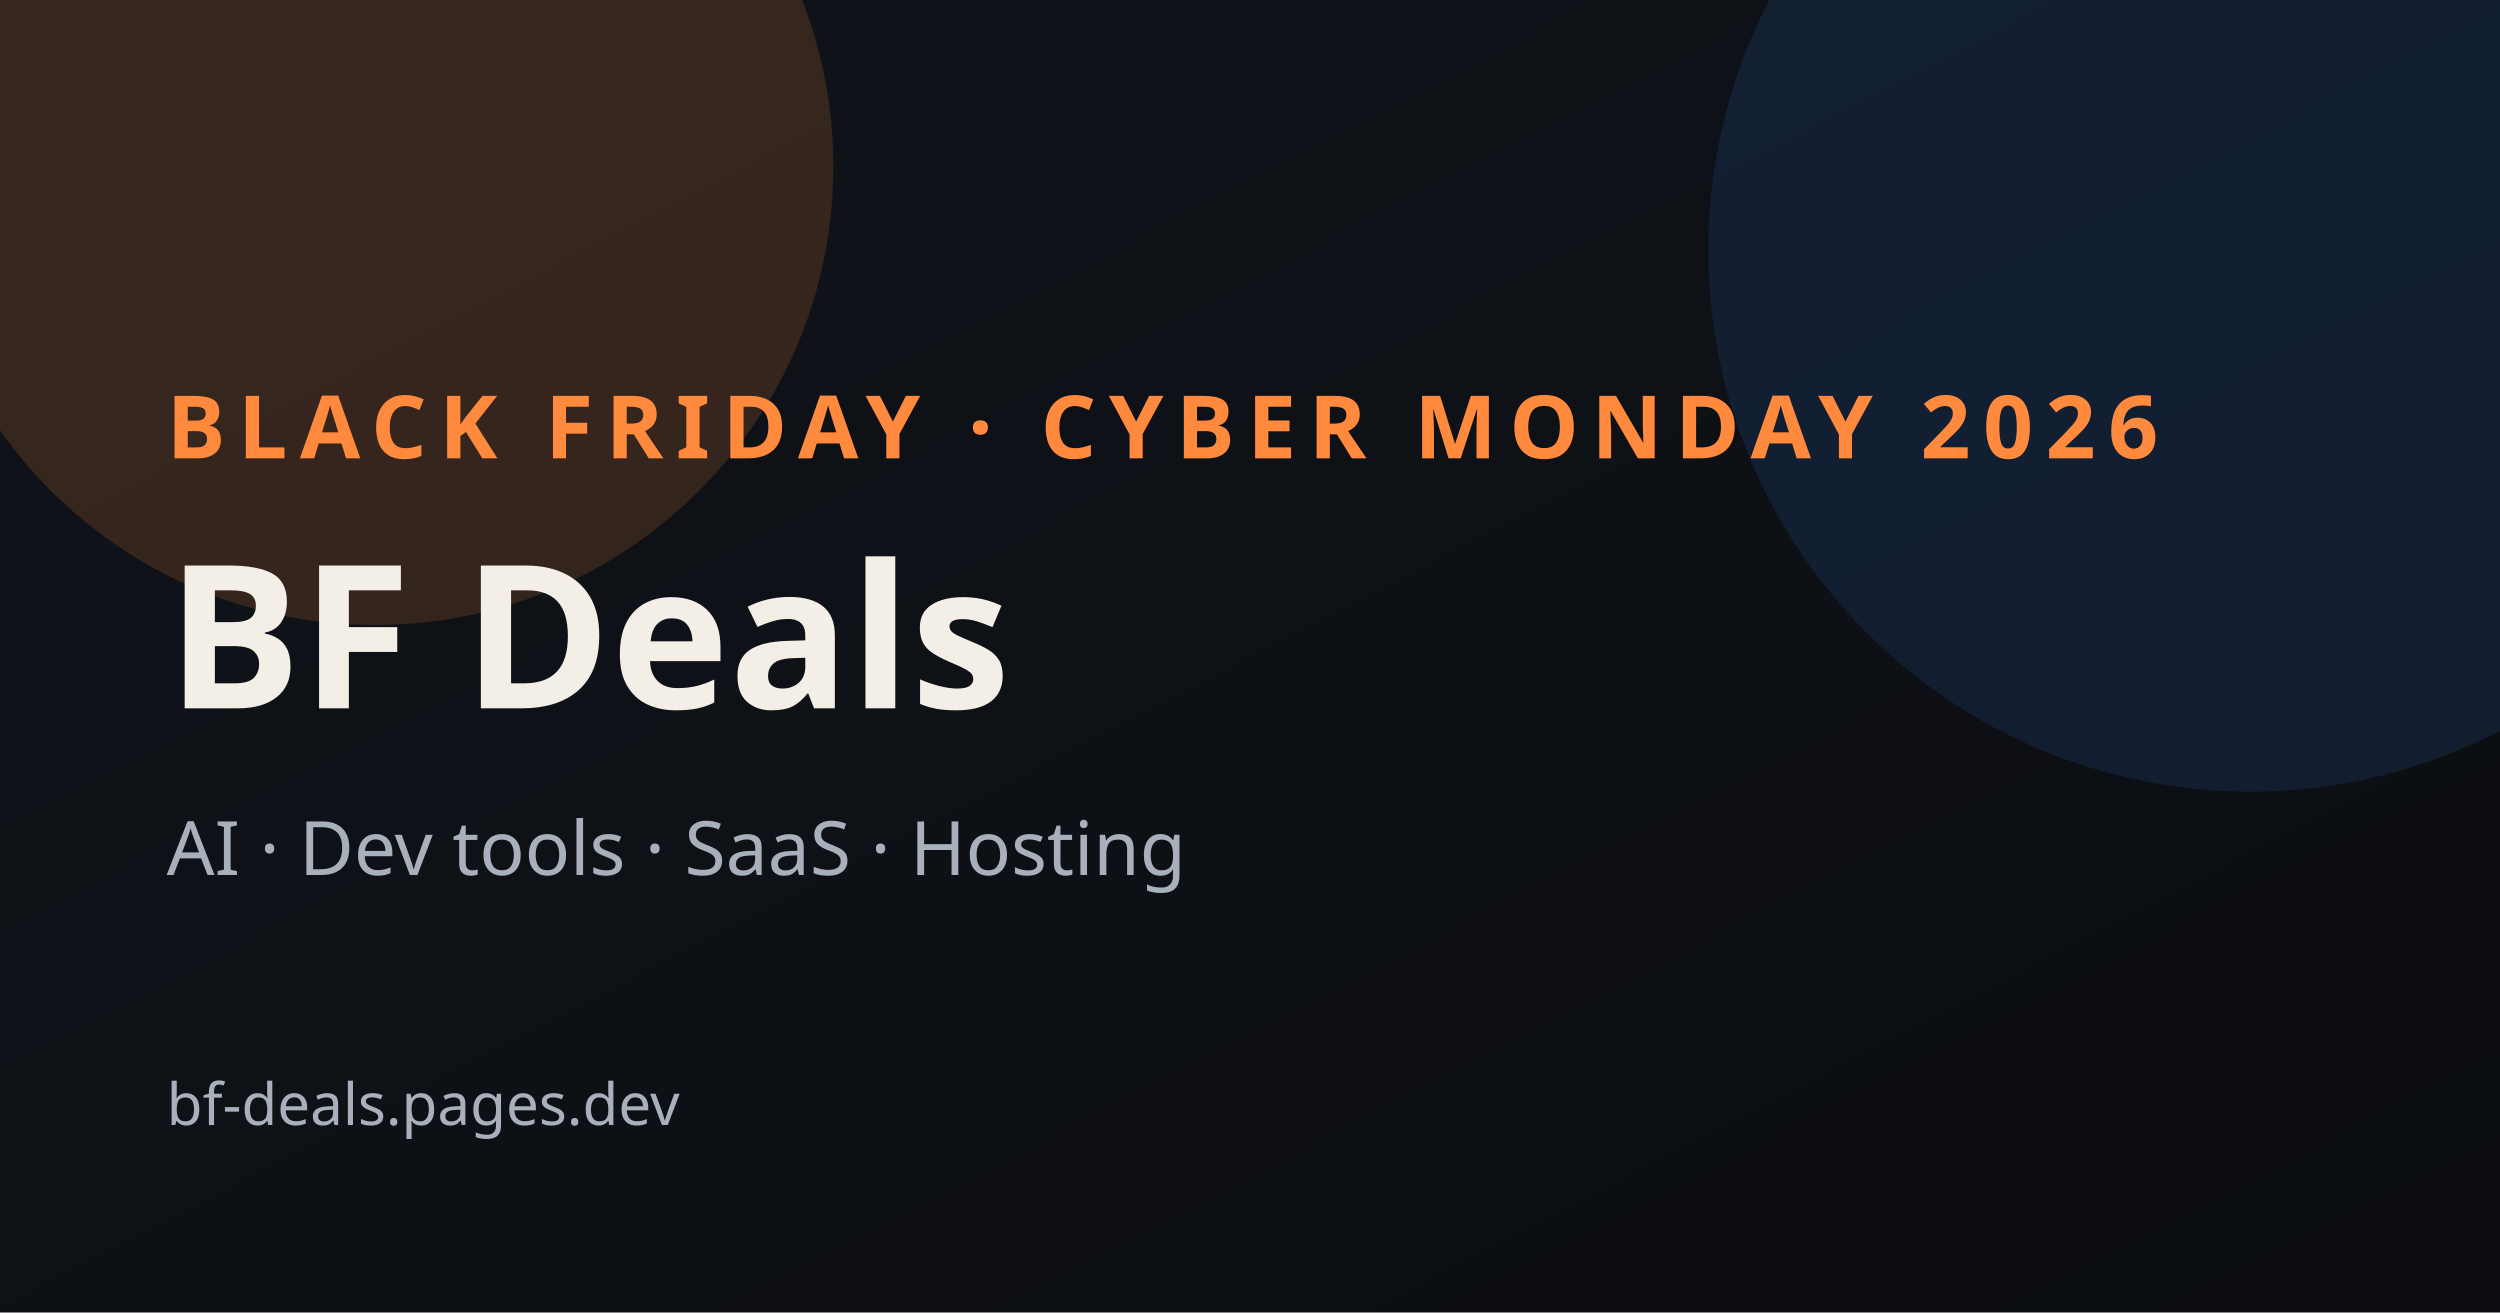
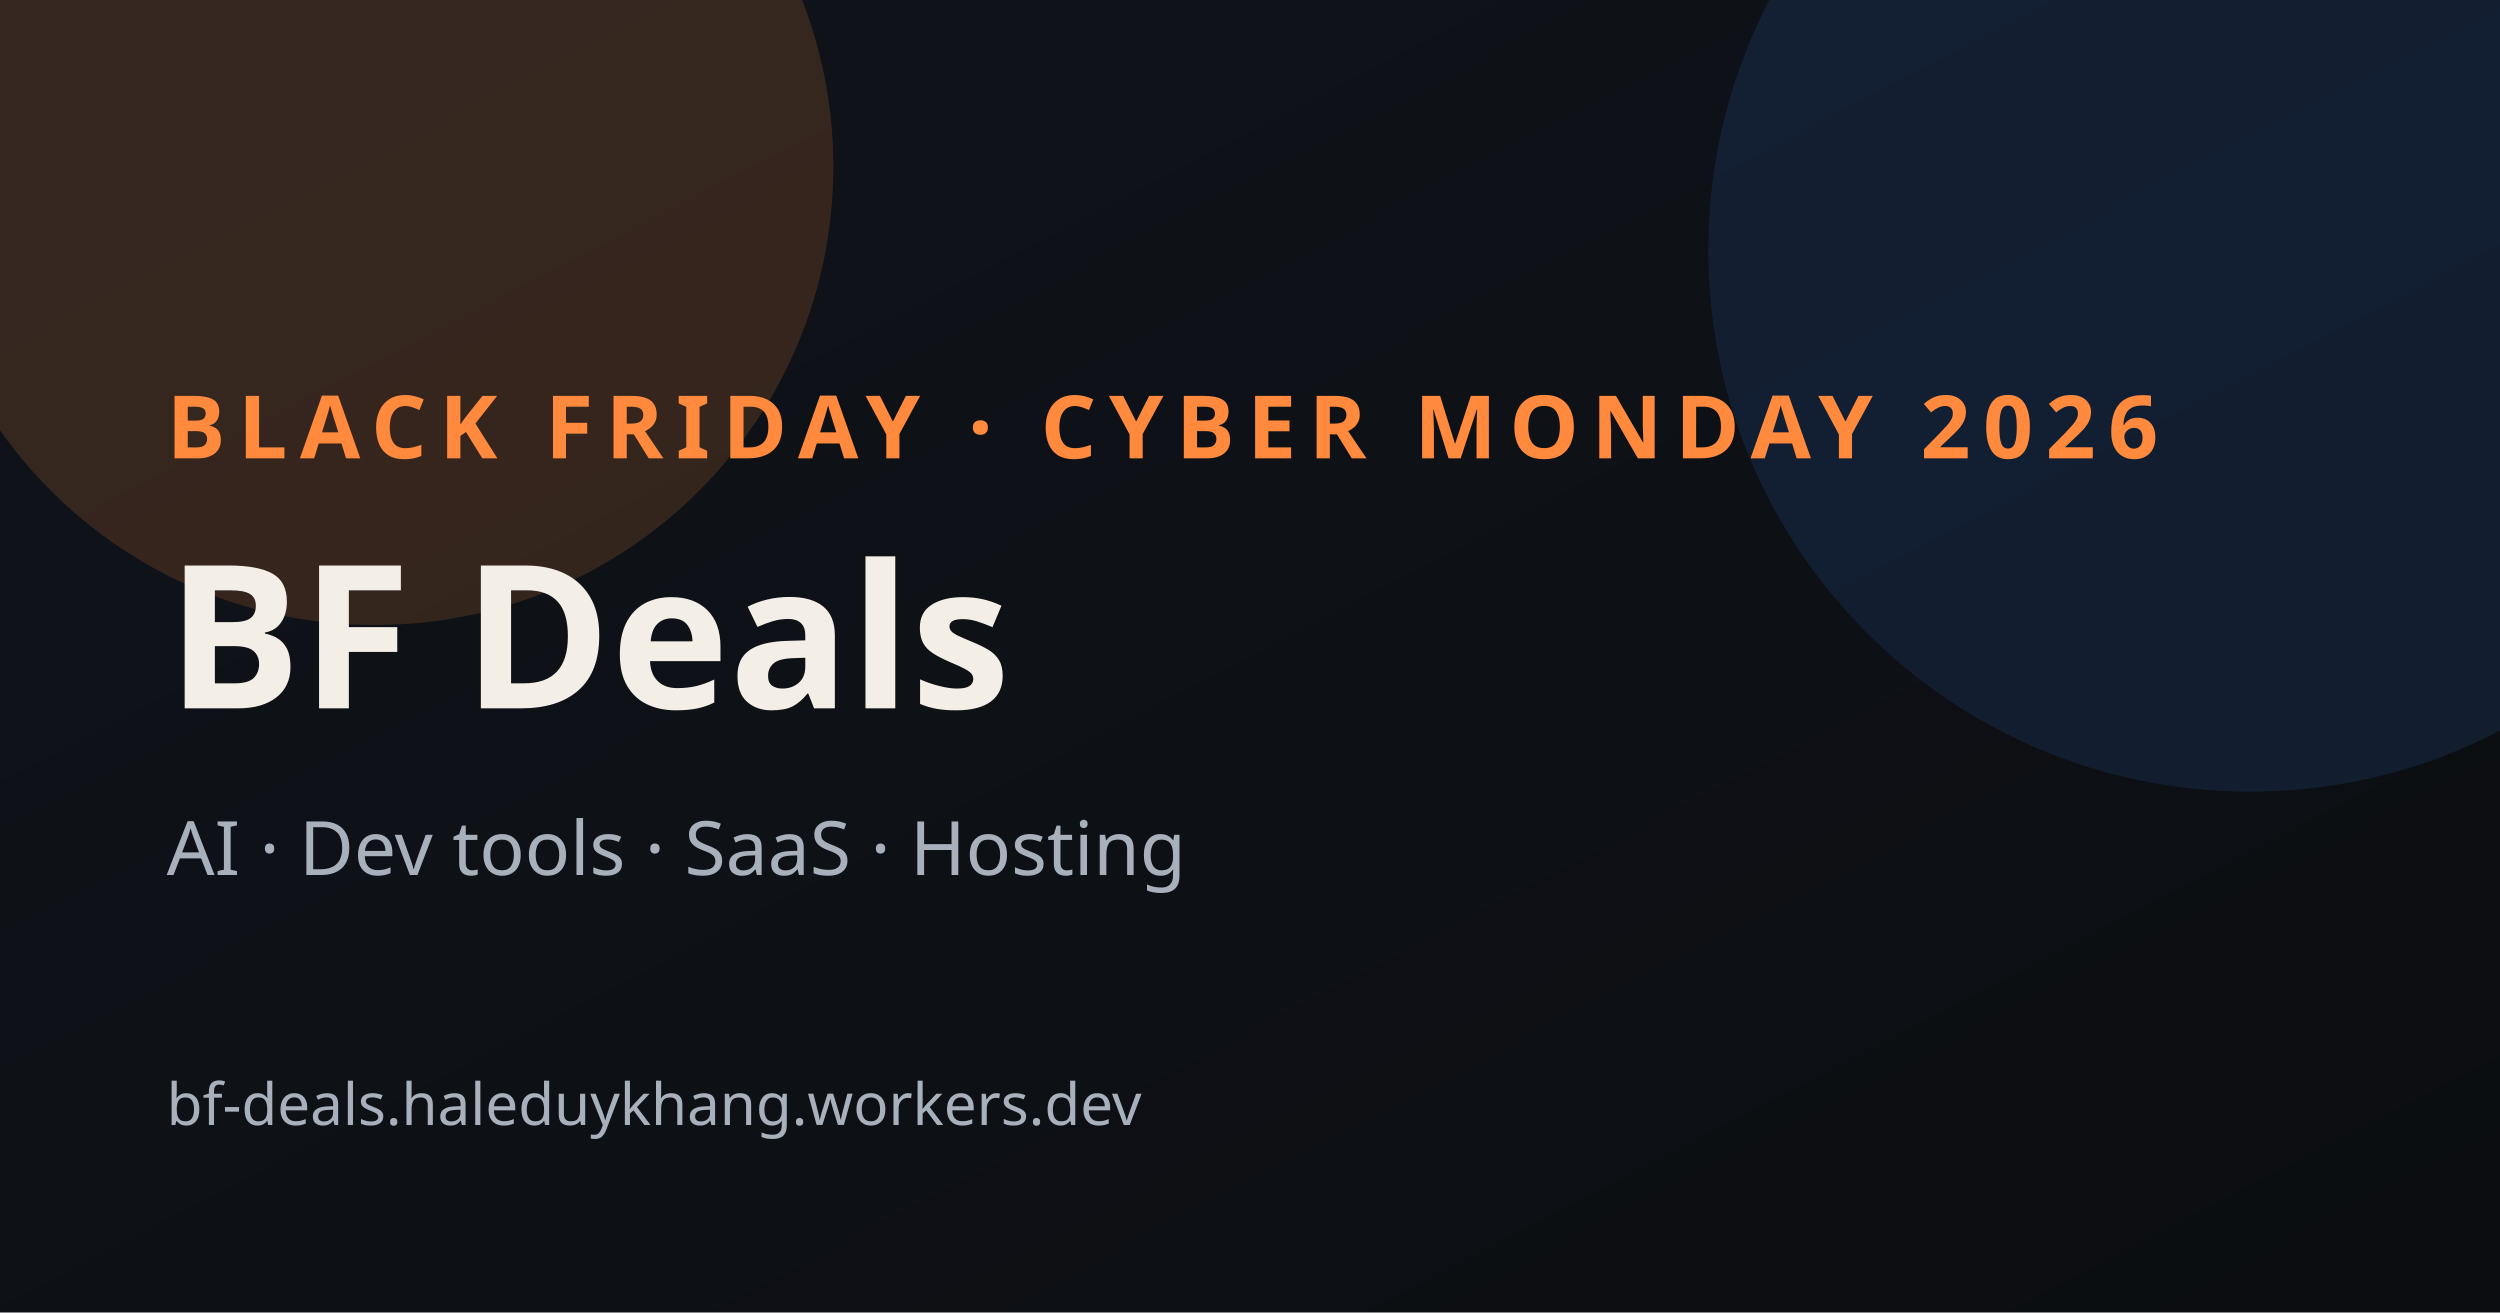
<svg xmlns="http://www.w3.org/2000/svg" width="1200" height="630" viewBox="0 0 1200 630" fill="none">
  <defs>
    <linearGradient id="bg" x1="0" y1="0" x2="1" y2="1">
      <stop offset="0%" stop-color="#10141b" />
      <stop offset="100%" stop-color="#0b0d10" />
    </linearGradient>
  </defs>
  <rect width="1200" height="630" fill="url(#bg)" />
  <circle cx="180" cy="80" r="220" fill="#ff8a3d" fill-opacity="0.16" />
  <circle cx="1080" cy="120" r="260" fill="#3d8cff" fill-opacity="0.12" />
  <text x="80" y="220" font-family="system-ui,sans-serif" font-size="42" font-weight="700" fill="#ff8a3d" letter-spacing="6">BLACK FRIDAY · CYBER MONDAY 2026</text>
  <text x="80" y="340" font-family="system-ui,sans-serif" font-size="96" font-weight="800" fill="#f4efe6">BF Deals</text>
  <text x="80" y="420" font-family="system-ui,sans-serif" font-size="36" fill="#a8b0bc">AI · Dev tools · SaaS · Hosting</text>
-   <text x="80" y="540" font-family="system-ui,sans-serif" font-size="28" fill="#a8b0bc">bf-deals.pages.dev</text>
+   <text x="80" y="540" font-family="system-ui,sans-serif" font-size="28" fill="#a8b0bc">bf-deals.haleduykhang.workers.dev</text>
</svg>
